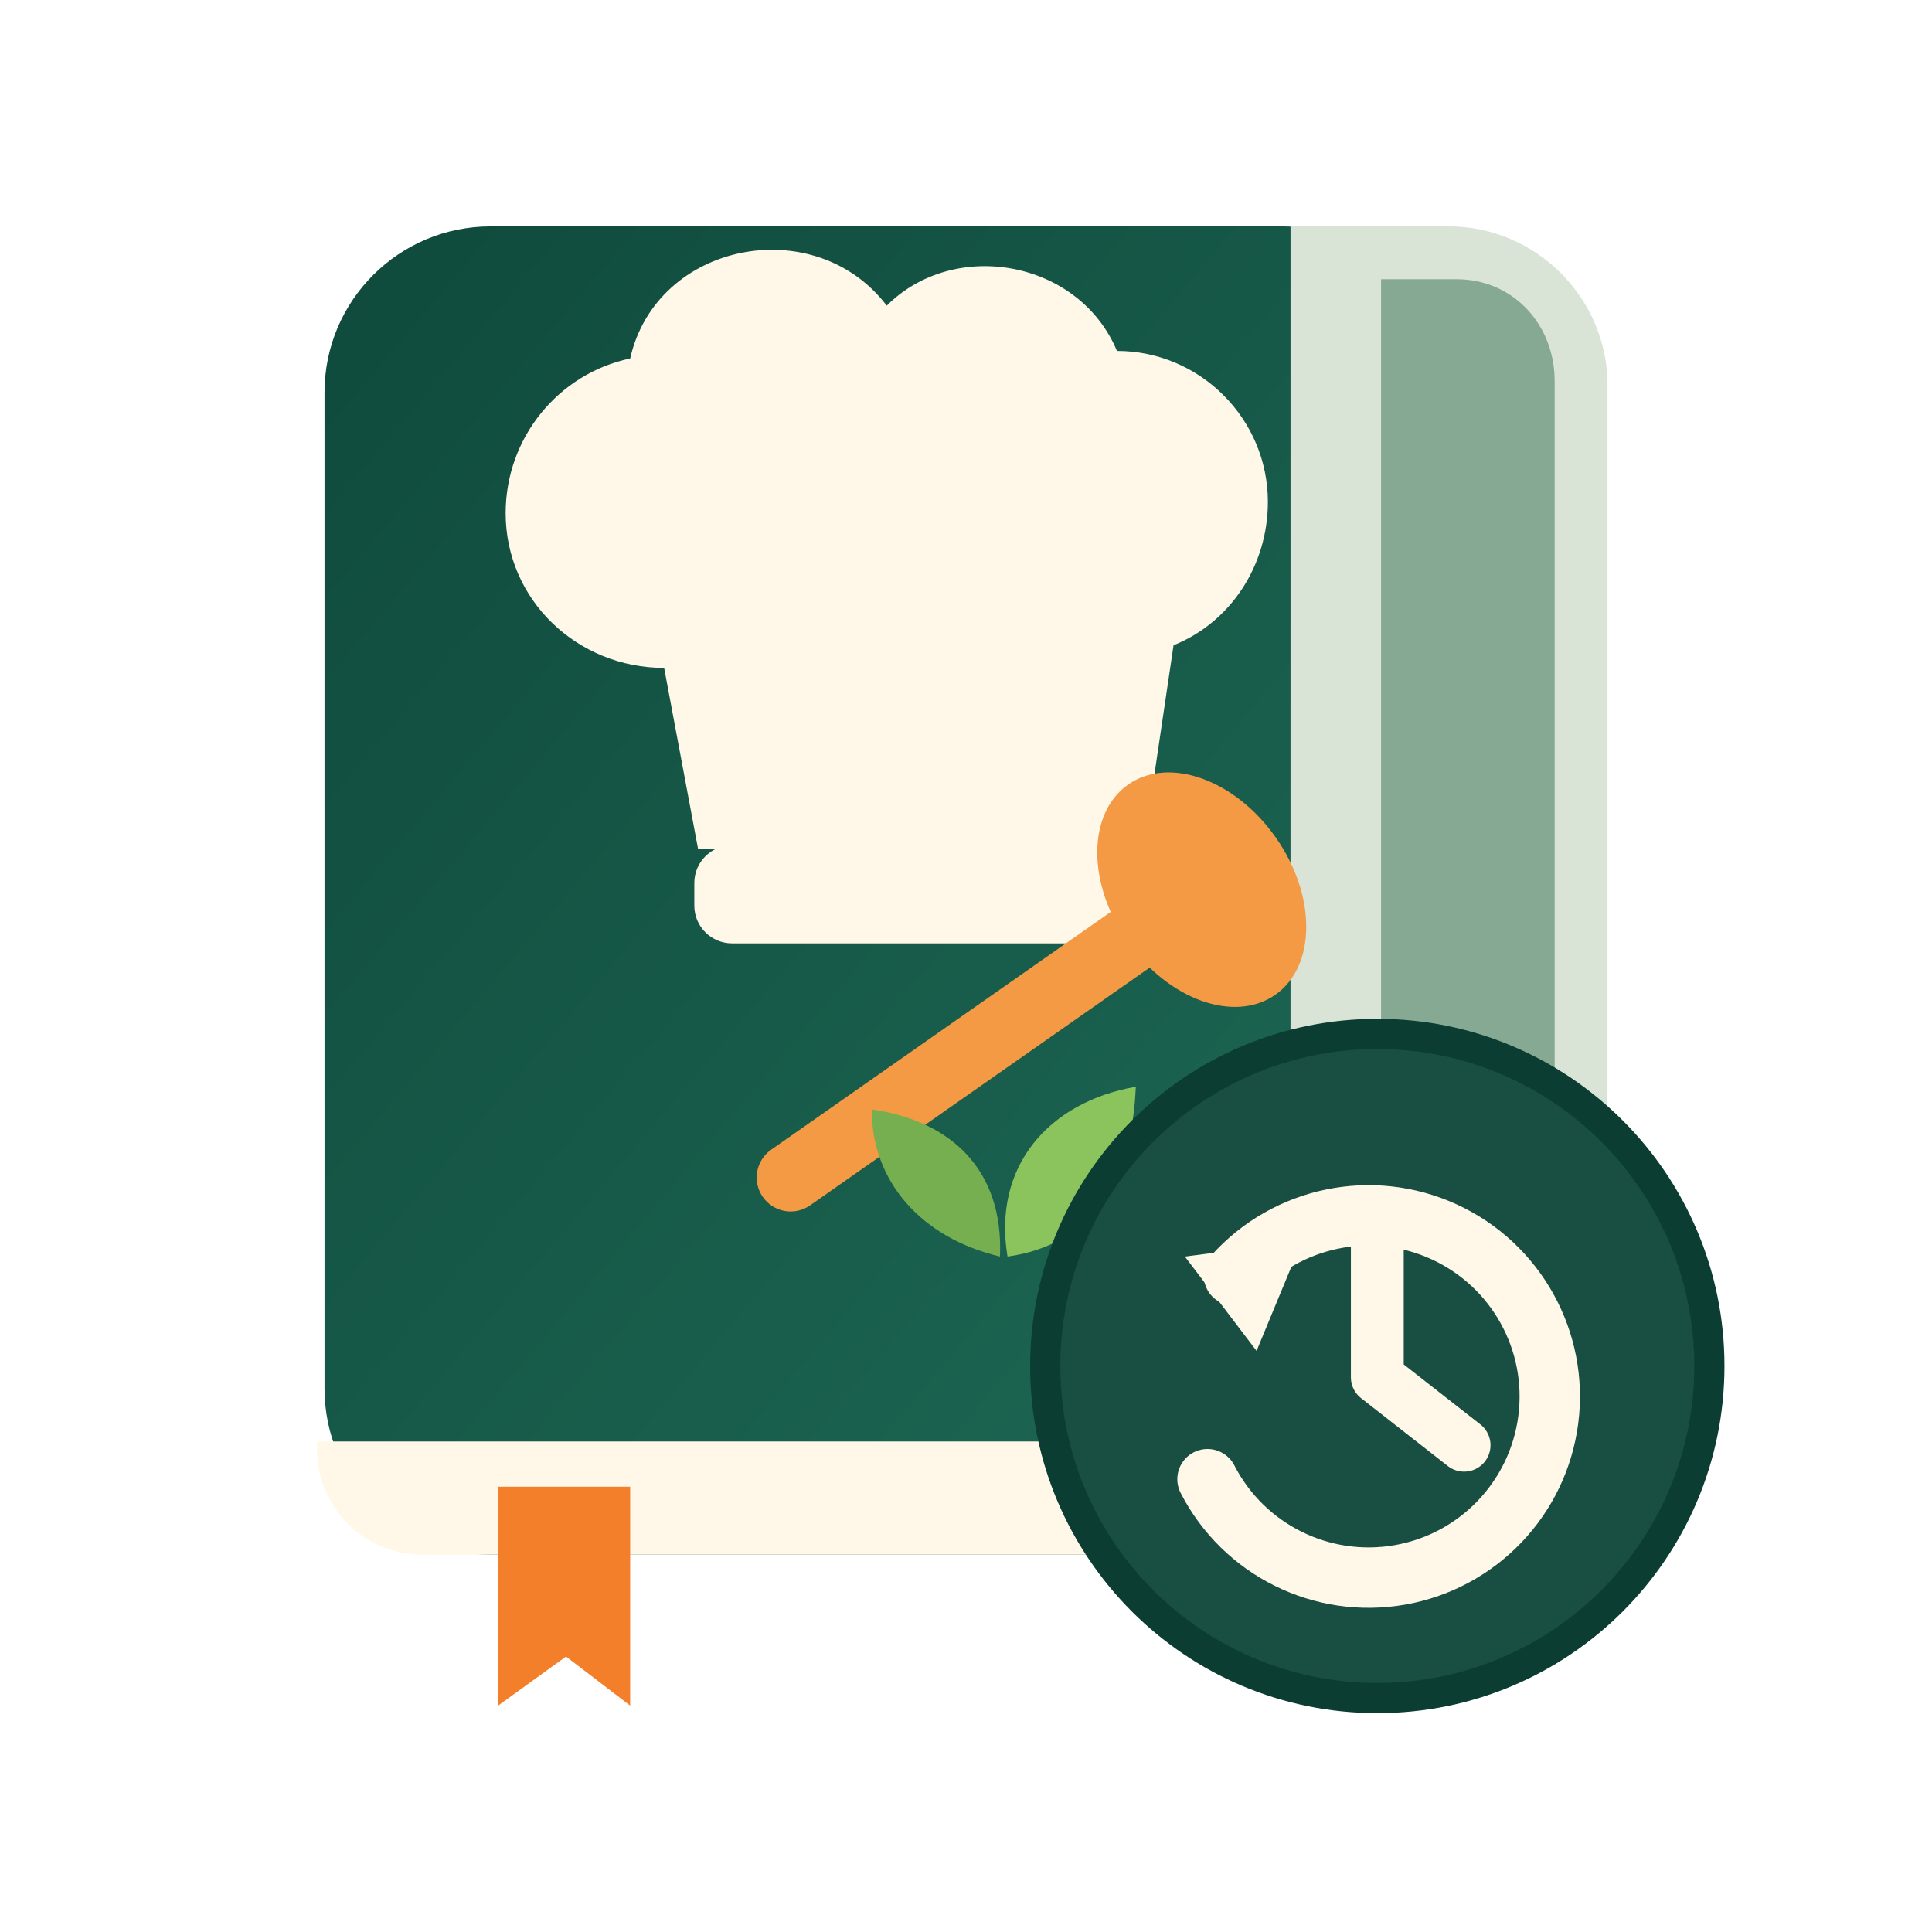
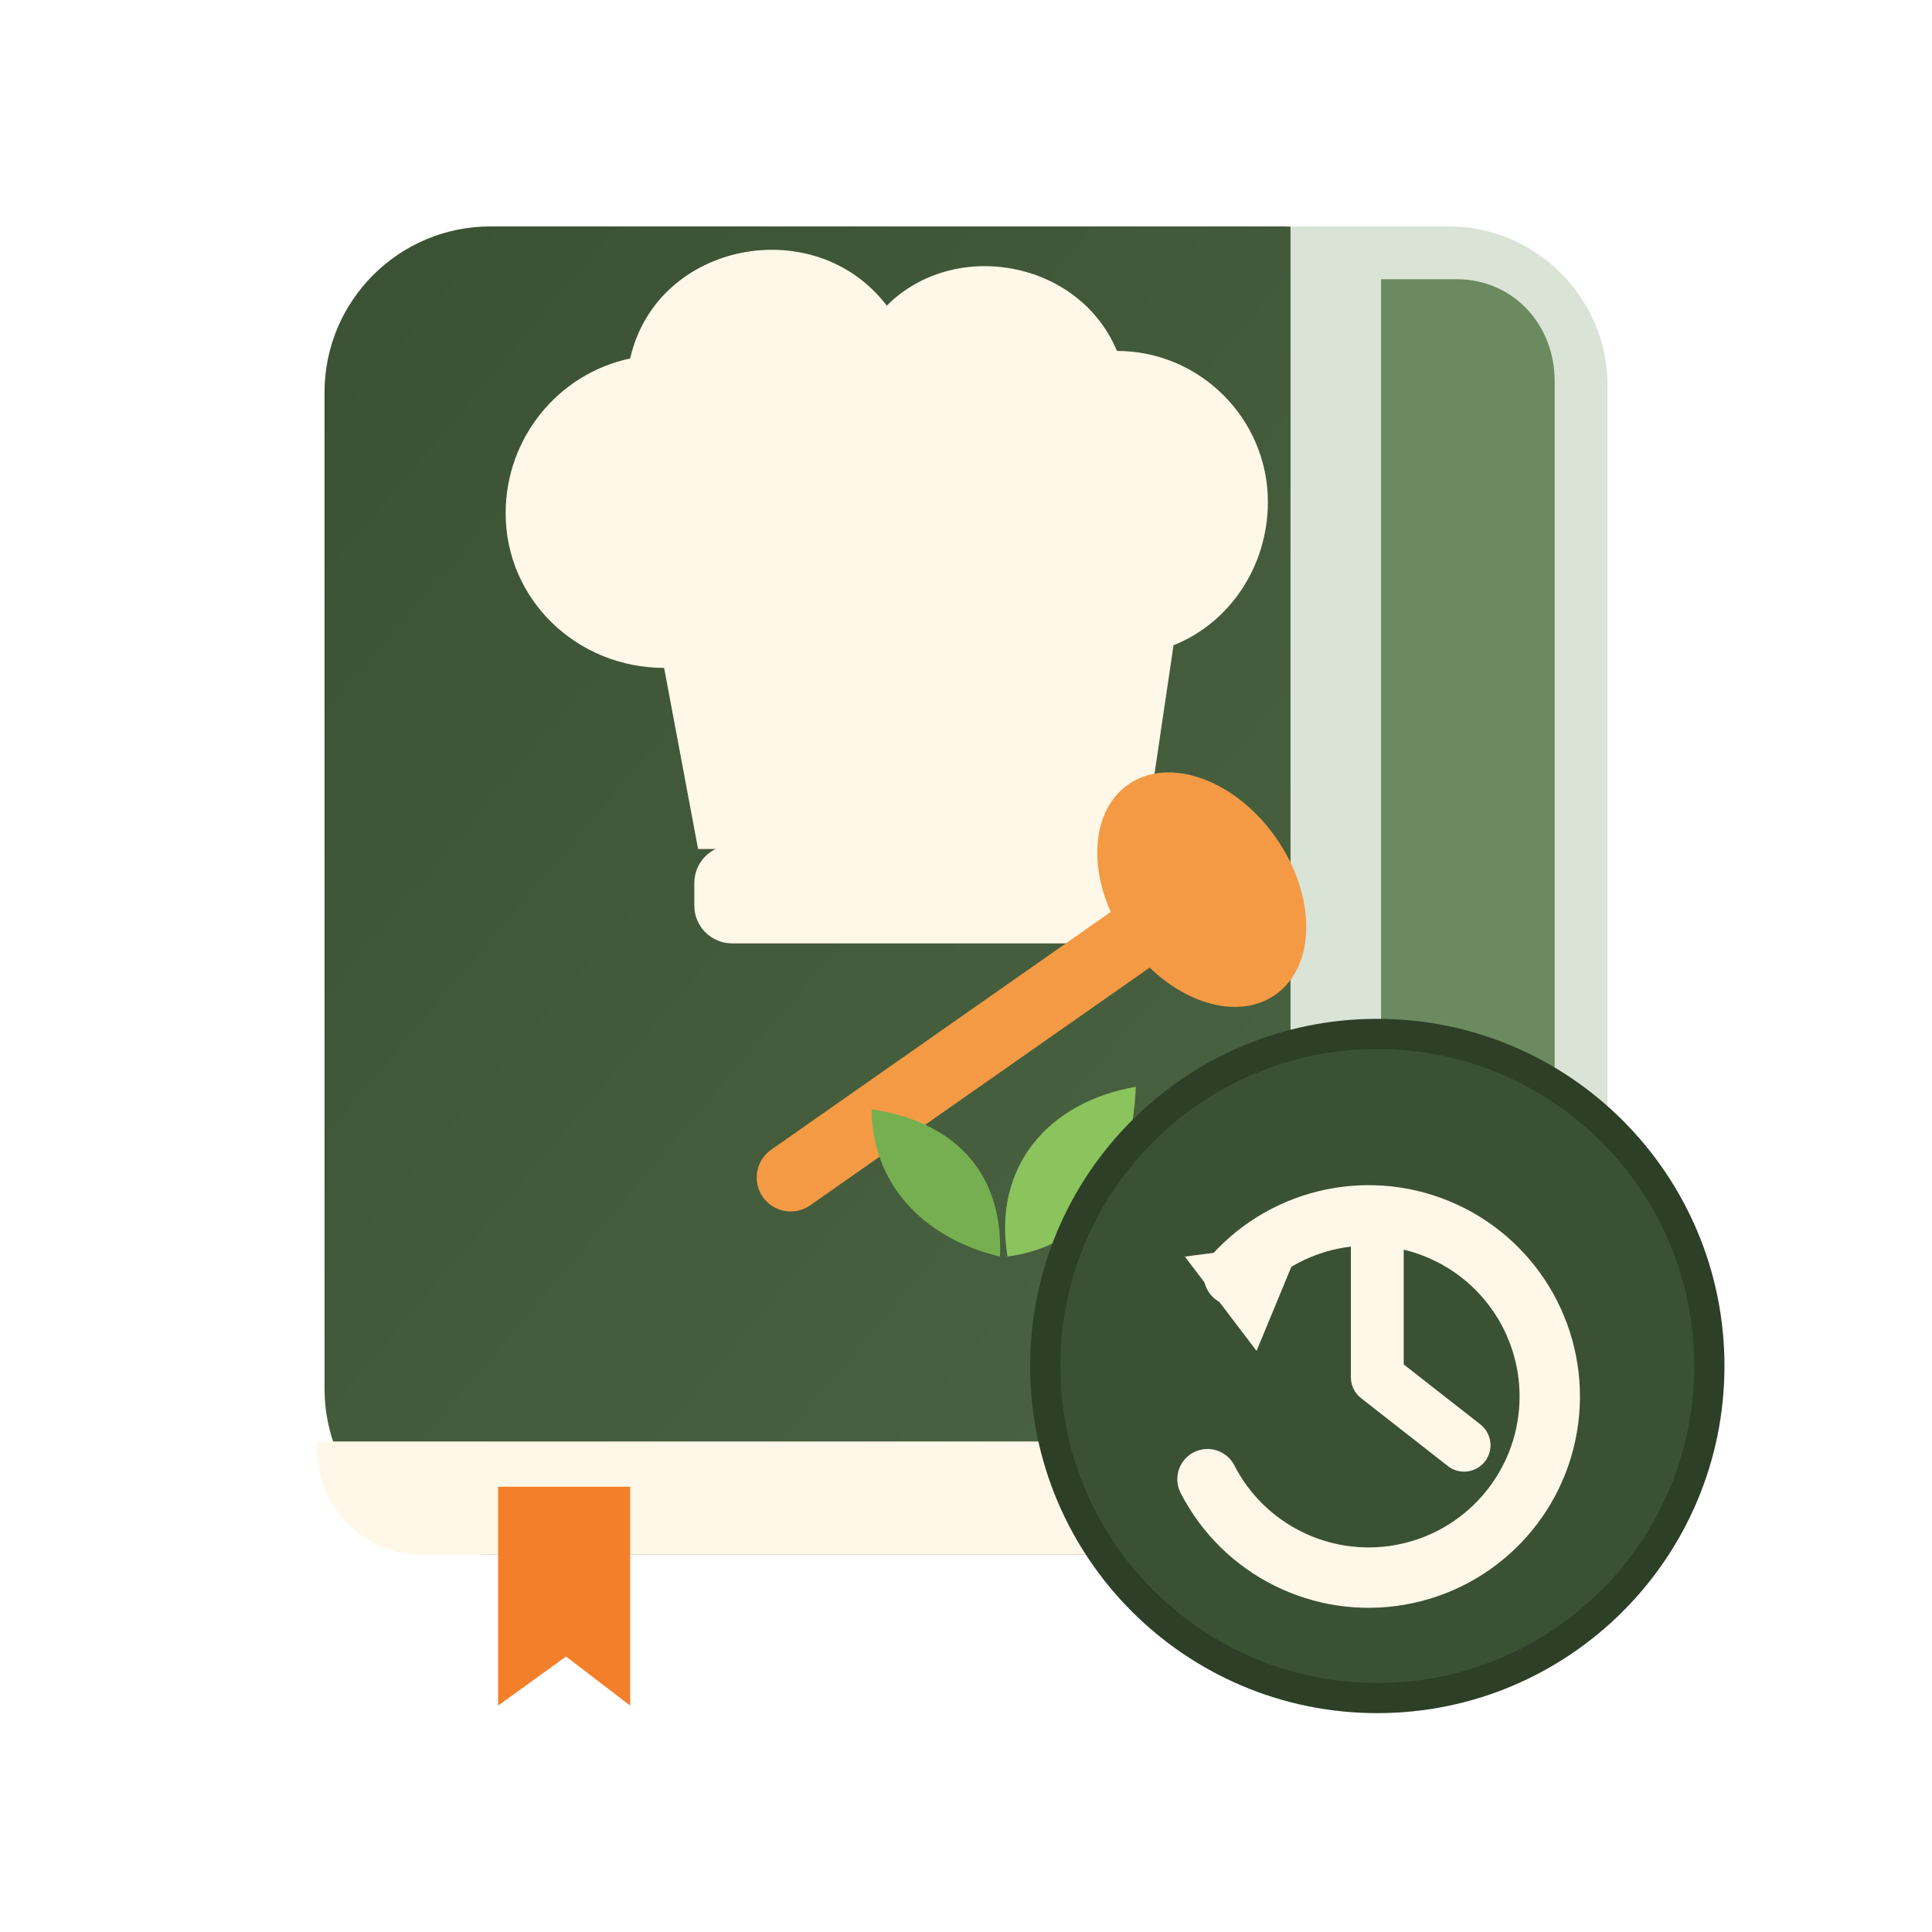
<svg xmlns="http://www.w3.org/2000/svg" viewBox="0 0 512 512" role="img" aria-labelledby="title desc">
  <defs>
    <linearGradient id="book" x1="0" y1="0" x2="1" y2="1">
-       <stop offset="0%" stop-color="#0F4A3C" />
-       <stop offset="100%" stop-color="#1F6A56" />
+       <stop offset="0%" stop-color="#3a5233" />
+       <stop offset="100%" stop-color="#4c6544" />
    </linearGradient>
  </defs>
  <rect x="86" y="60" width="298" height="352" rx="44" fill="url(#book)" />
  <path d="M342 60h42c23 0 42 19 42 42v268c0 18-14 32-32 32h-52z" fill="#D9E3D6" />
-   <path d="M366 74h20c15 0 26 12 26 27v252c0 15-11 27-26 27h-20z" fill="#86A993" />
+   <path d="M366 74h20c15 0 26 12 26 27v252c0 15-11 27-26 27h-20z" fill="#6b8a5f" />
  <path d="M176 177c-23 0-42-18-42-41 0-20 14-37 33-41 7-31 49-39 68-14 18-18 51-12 61 12 22 0 40 18 40 40 0 17-10 32-25 38l-8 54H185z" fill="#FFF7E8" />
  <rect x="184" y="224" width="119" height="26" rx="10" fill="#FFF7E8" />
  <g transform="rotate(-35 245 286)">
    <rect x="192" y="278" width="135" height="18" rx="9" fill="#F49A45" />
    <ellipse cx="334" cy="287" rx="24" ry="34" fill="#F49A45" />
  </g>
  <path d="M267 333c-4-24 11-41 34-45-1 25-12 42-34 45z" fill="#8BC35D" />
  <path d="M265 333c-21-5-34-20-34-39 21 3 35 16 34 39z" fill="#76AF50" />
  <path d="M105 382h233v30H112c-16 0-28-13-28-28 0-1 0-2 .2-2z" fill="#FFF7E8" />
  <path d="M132 394h35v58l-17-13-18 13z" fill="#F47F2A" />
-   <circle cx="365" cy="362" r="88" fill="#184F42" stroke="#0C3D33" stroke-width="8" />
+   <circle cx="365" cy="362" r="88" fill="#3a5233" stroke="#2d3f27" stroke-width="8" />
  <path d="M327 338a48 48 0 1 1-7 54" fill="none" stroke="#FFF7E8" stroke-width="16" stroke-linecap="round" />
  <path d="M314 333l31-4-12 29z" fill="#FFF7E8" />
  <path d="M365 329v36l23 18" fill="none" stroke="#FFF7E8" stroke-width="14" stroke-linecap="round" stroke-linejoin="round" />
</svg>
